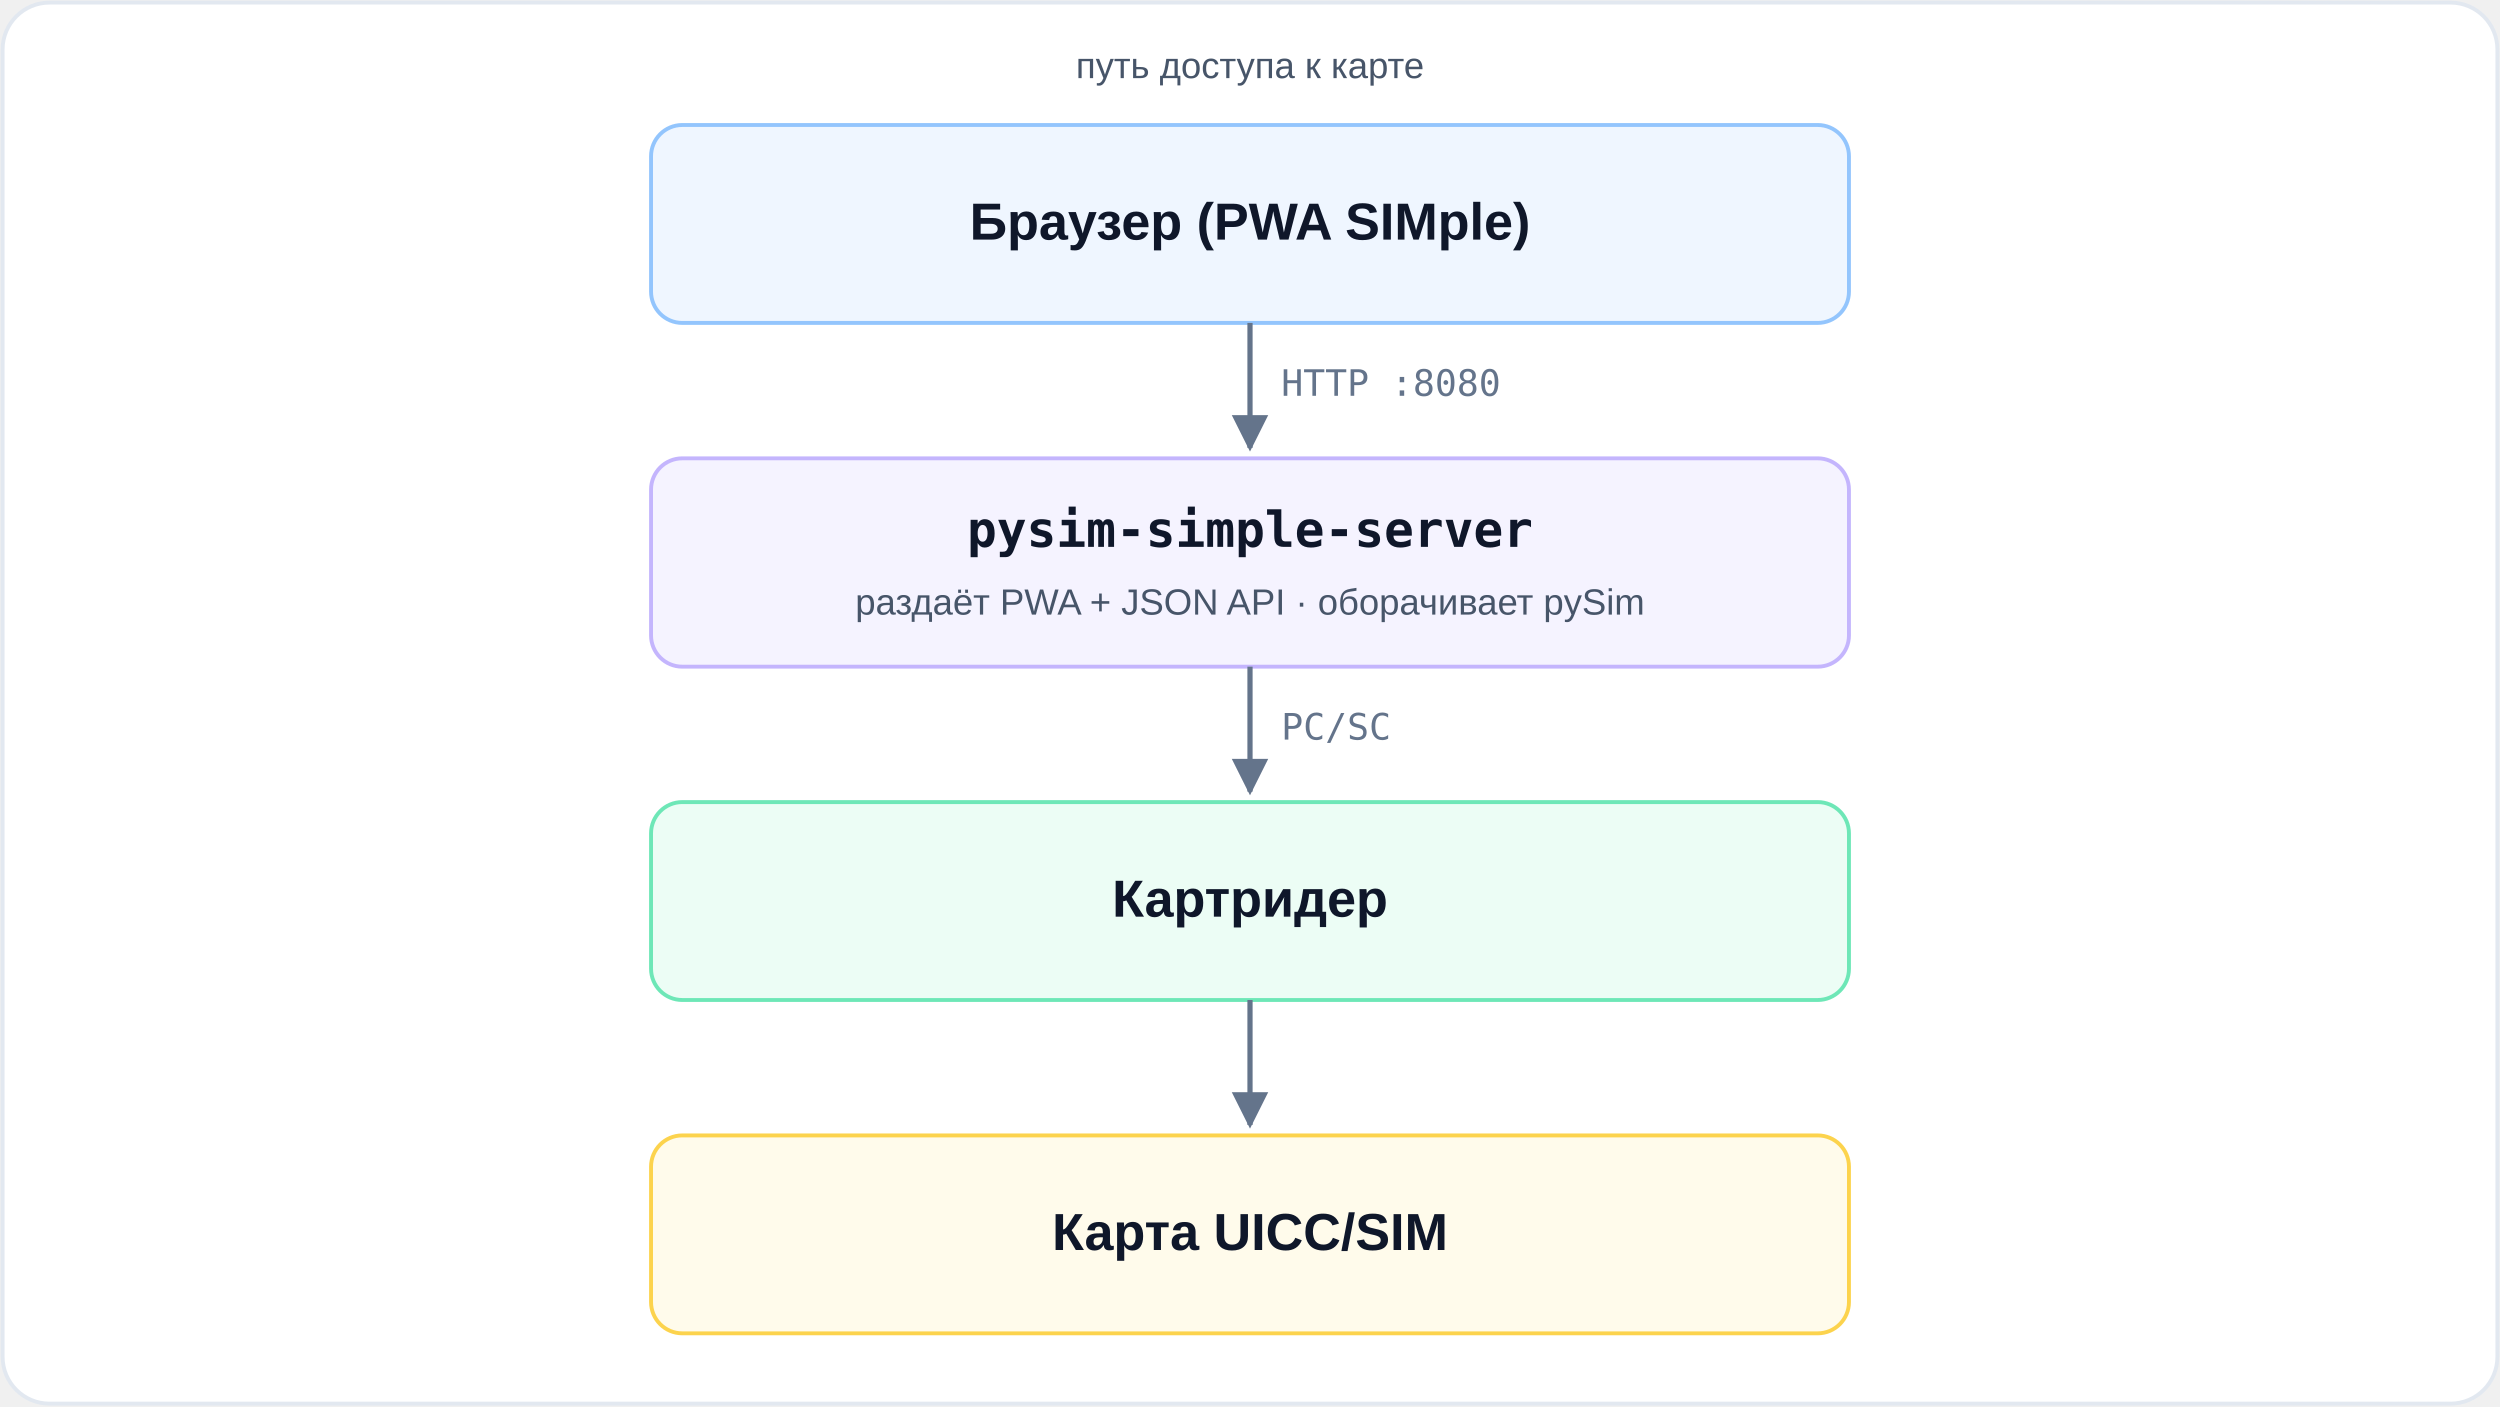
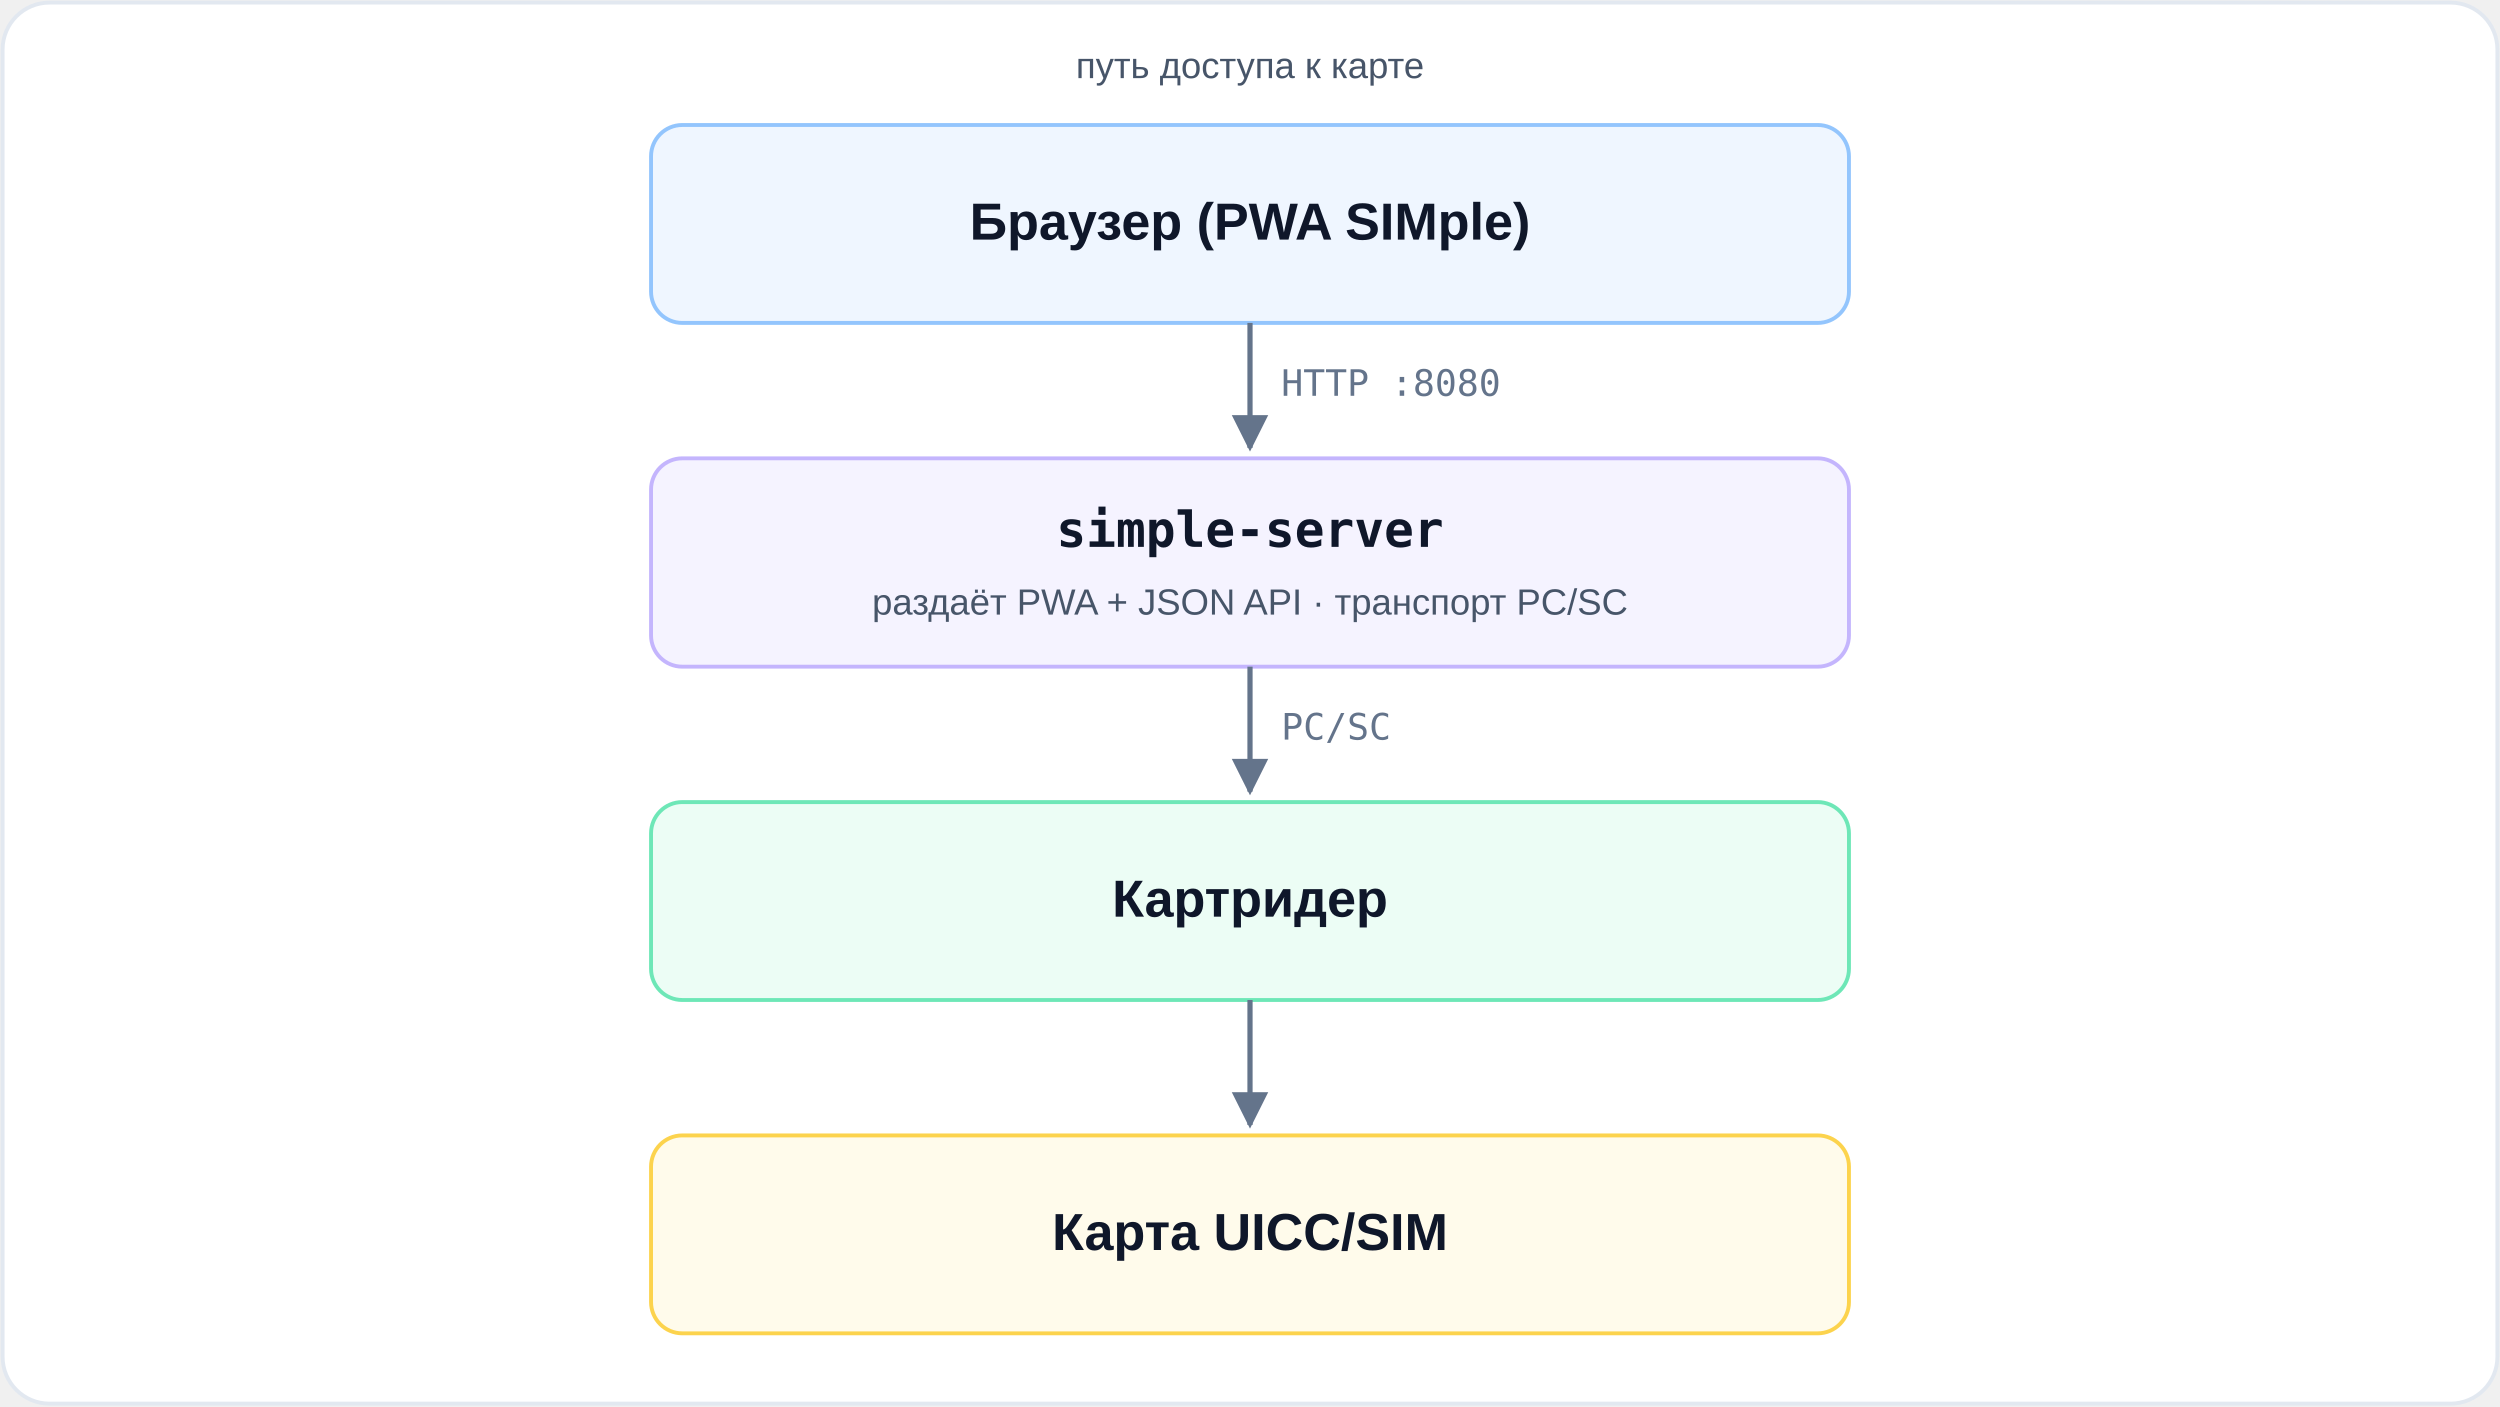
<svg xmlns="http://www.w3.org/2000/svg" width="960" height="540" viewBox="0 0 960 540" role="img" aria-labelledby="diagram-title diagram-desc" font-family="'Segoe UI', 'Helvetica Neue', Arial, 'DejaVu Sans', sans-serif">
  <defs>
    <marker id="arrow" viewBox="0 0 10 10" refX="9" refY="5" markerWidth="7" markerHeight="7" orient="auto-start-reverse">
      <path d="M0 0 L10 5 L0 10 Z" fill="#64748b" />
    </marker>
  </defs>
  <rect x="1" y="1" width="958" height="538" rx="18" fill="#ffffff" stroke="#e2e8f0" stroke-width="1.5" />
  <text x="480" y="30" text-anchor="middle" font-size="14" fill="#475569">путь доступа к карте</text>
  <rect x="250" y="48" width="460" height="76" rx="12" fill="#eff6ff" stroke="#93c5fd" stroke-width="1.5" />
  <text x="480" y="92" text-anchor="middle" font-size="20" font-weight="600" fill="#0f172a">Браузер (PWA SIMple)</text>
  <line x1="480" y1="124" x2="480" y2="172" stroke="#64748b" stroke-width="2" marker-end="url(#arrow)" />
  <text x="492" y="152" font-size="14" fill="#64748b" font-family="'Cascadia Mono', Consolas, 'DejaVu Sans Mono', monospace">HTTP :8080</text>
  <rect x="250" y="176" width="460" height="80" rx="12" fill="#f5f3ff" stroke="#c4b5fd" stroke-width="1.5" />
-   <text x="480" y="210" text-anchor="middle" font-size="19" font-weight="600" fill="#0f172a" font-family="'Cascadia Mono', Consolas, 'DejaVu Sans Mono', monospace">pysim-simple-server</text>
-   <text x="480" y="236" text-anchor="middle" font-size="14" fill="#475569">раздаёт PWA + JSON API · оборачивает pySim</text>
+   <text x="480" y="210" text-anchor="middle" font-size="19" font-weight="600" fill="#0f172a" font-family="'Cascadia Mono', Consolas, 'DejaVu Sans Mono', monospace">simple-server</text>
+   <text x="480" y="236" text-anchor="middle" font-size="14" fill="#475569">раздаёт PWA + JSON API · транспорт PC/SC</text>
  <line x1="480" y1="256" x2="480" y2="304" stroke="#64748b" stroke-width="2" marker-end="url(#arrow)" />
  <text x="492" y="284" font-size="14" fill="#64748b" font-family="'Cascadia Mono', Consolas, 'DejaVu Sans Mono', monospace">PC/SC</text>
  <rect x="250" y="308" width="460" height="76" rx="12" fill="#ecfdf5" stroke="#6ee7b7" stroke-width="1.5" />
  <text x="480" y="352" text-anchor="middle" font-size="20" font-weight="600" fill="#0f172a">Картридер</text>
  <line x1="480" y1="384" x2="480" y2="432" stroke="#64748b" stroke-width="2" marker-end="url(#arrow)" />
  <rect x="250" y="436" width="460" height="76" rx="12" fill="#fffbeb" stroke="#fcd34d" stroke-width="1.5" />
  <text x="480" y="480" text-anchor="middle" font-size="20" font-weight="600" fill="#0f172a">Карта UICC/SIM</text>
</svg>
